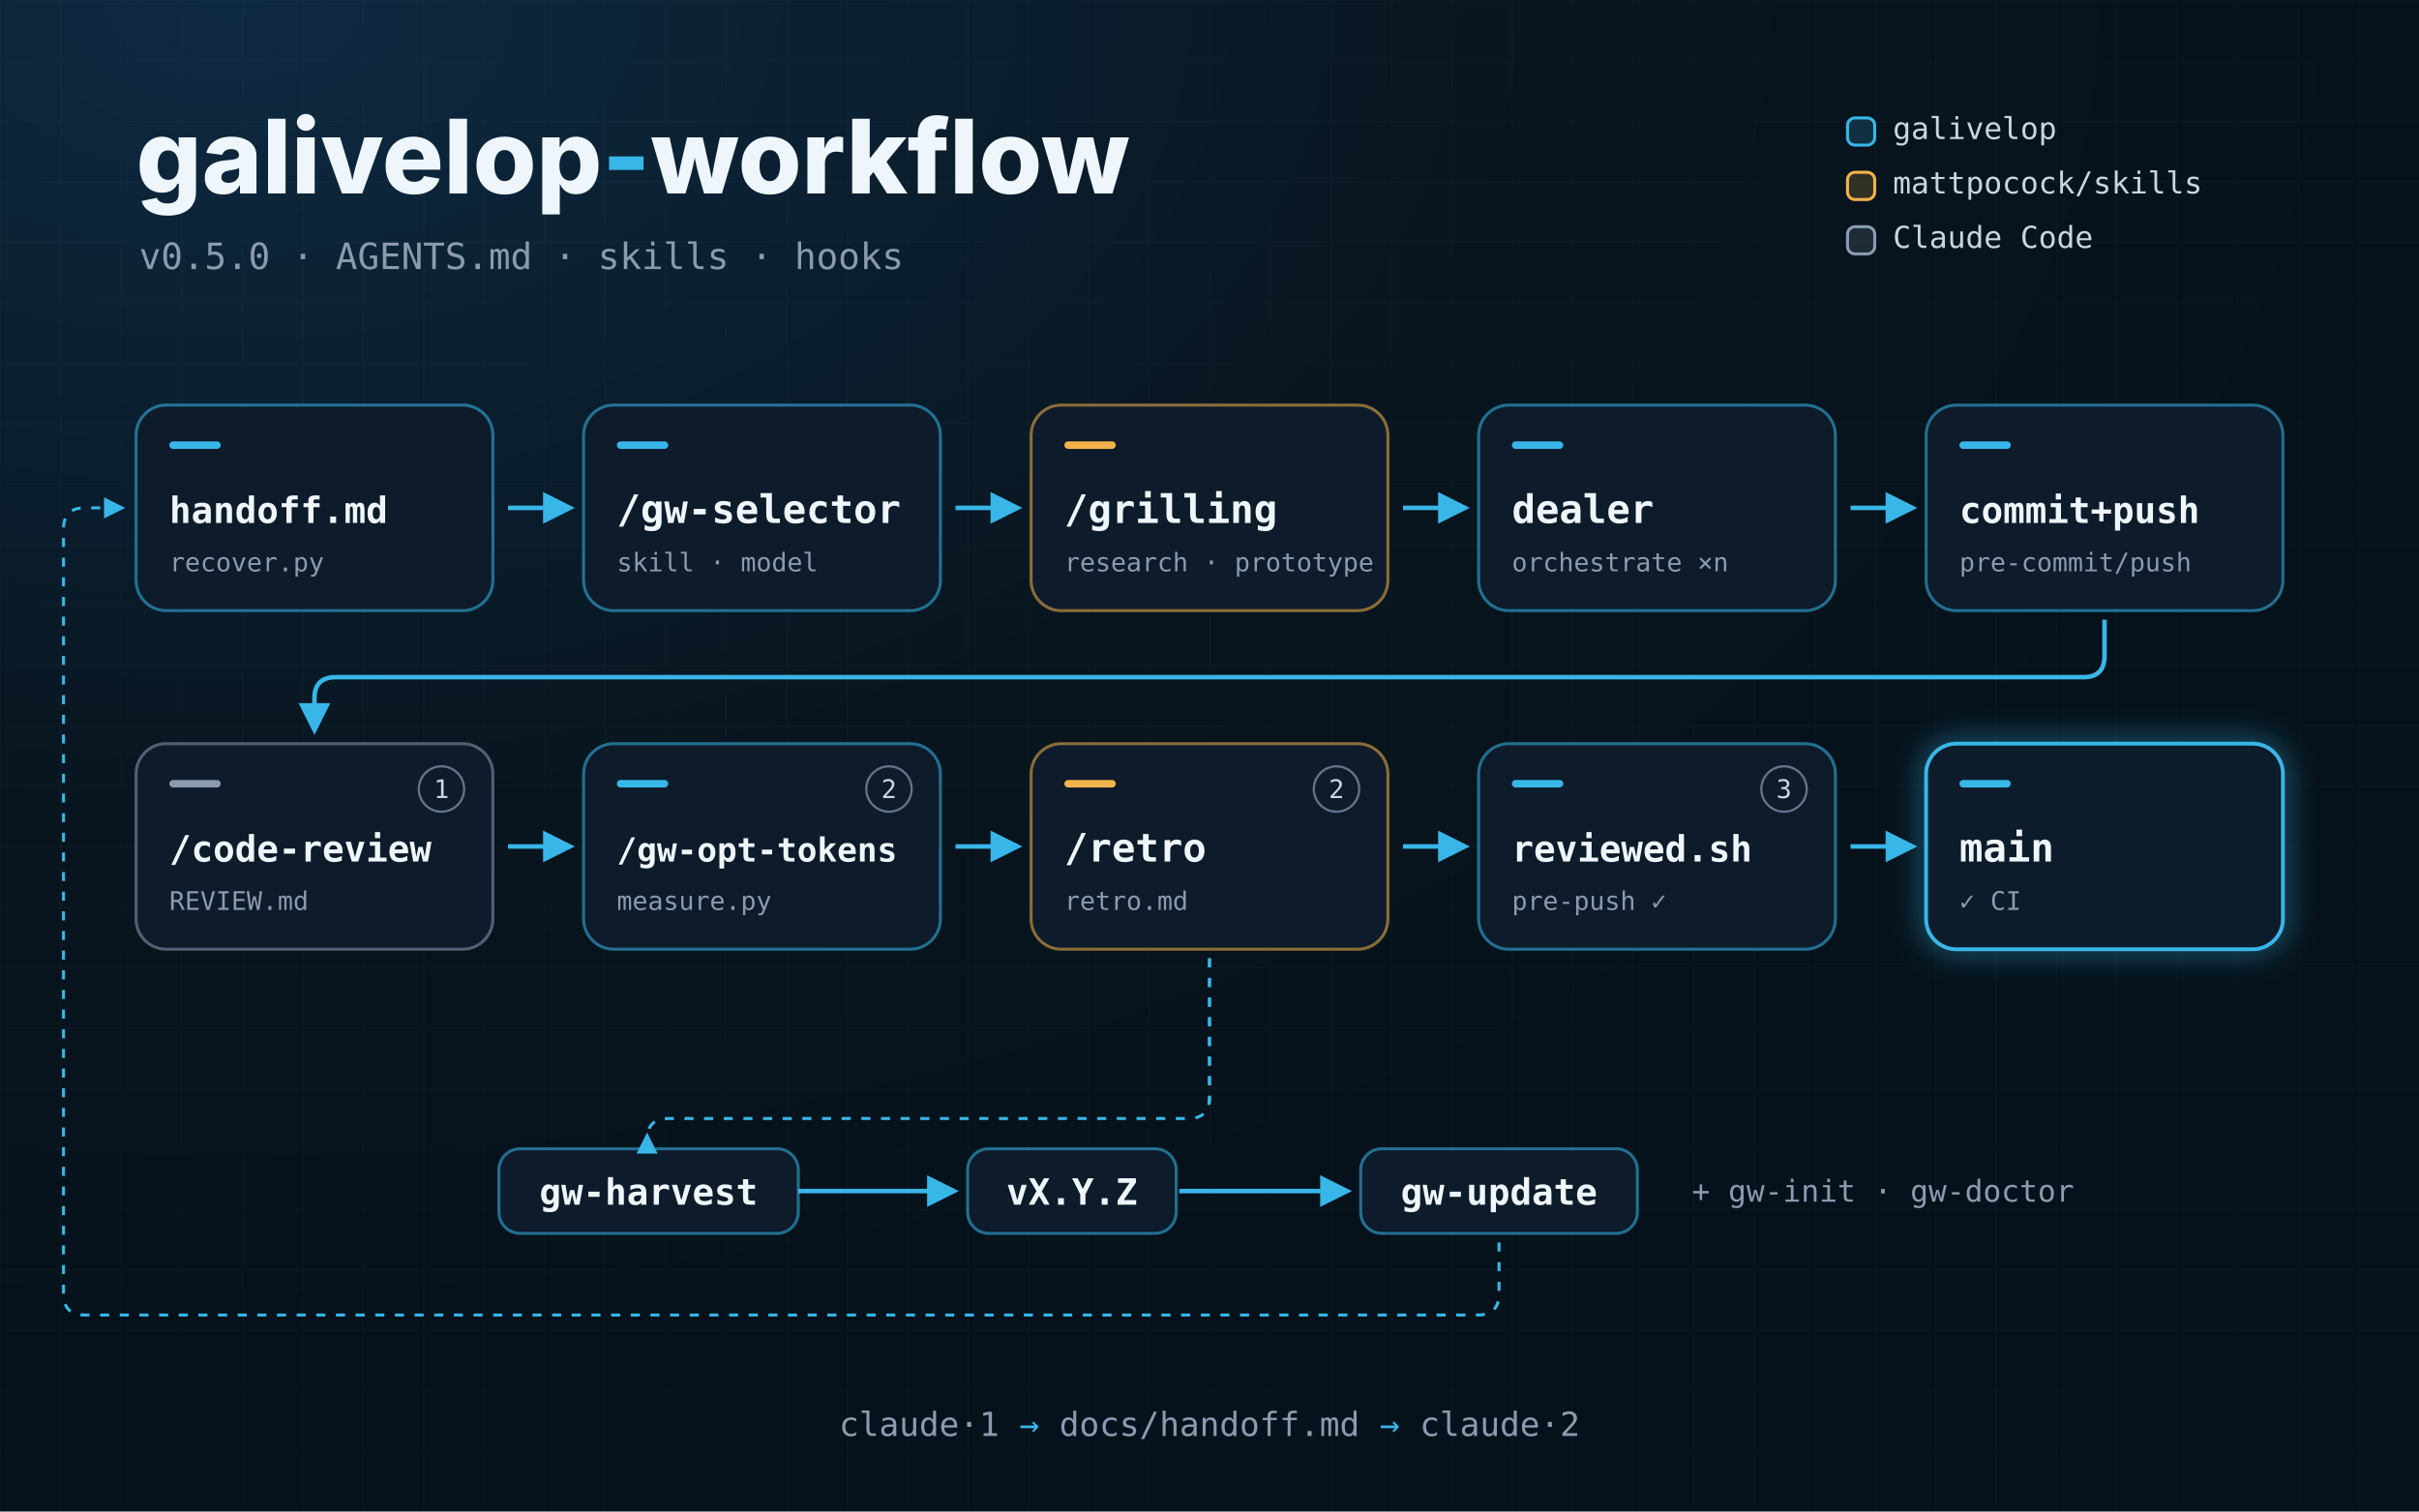
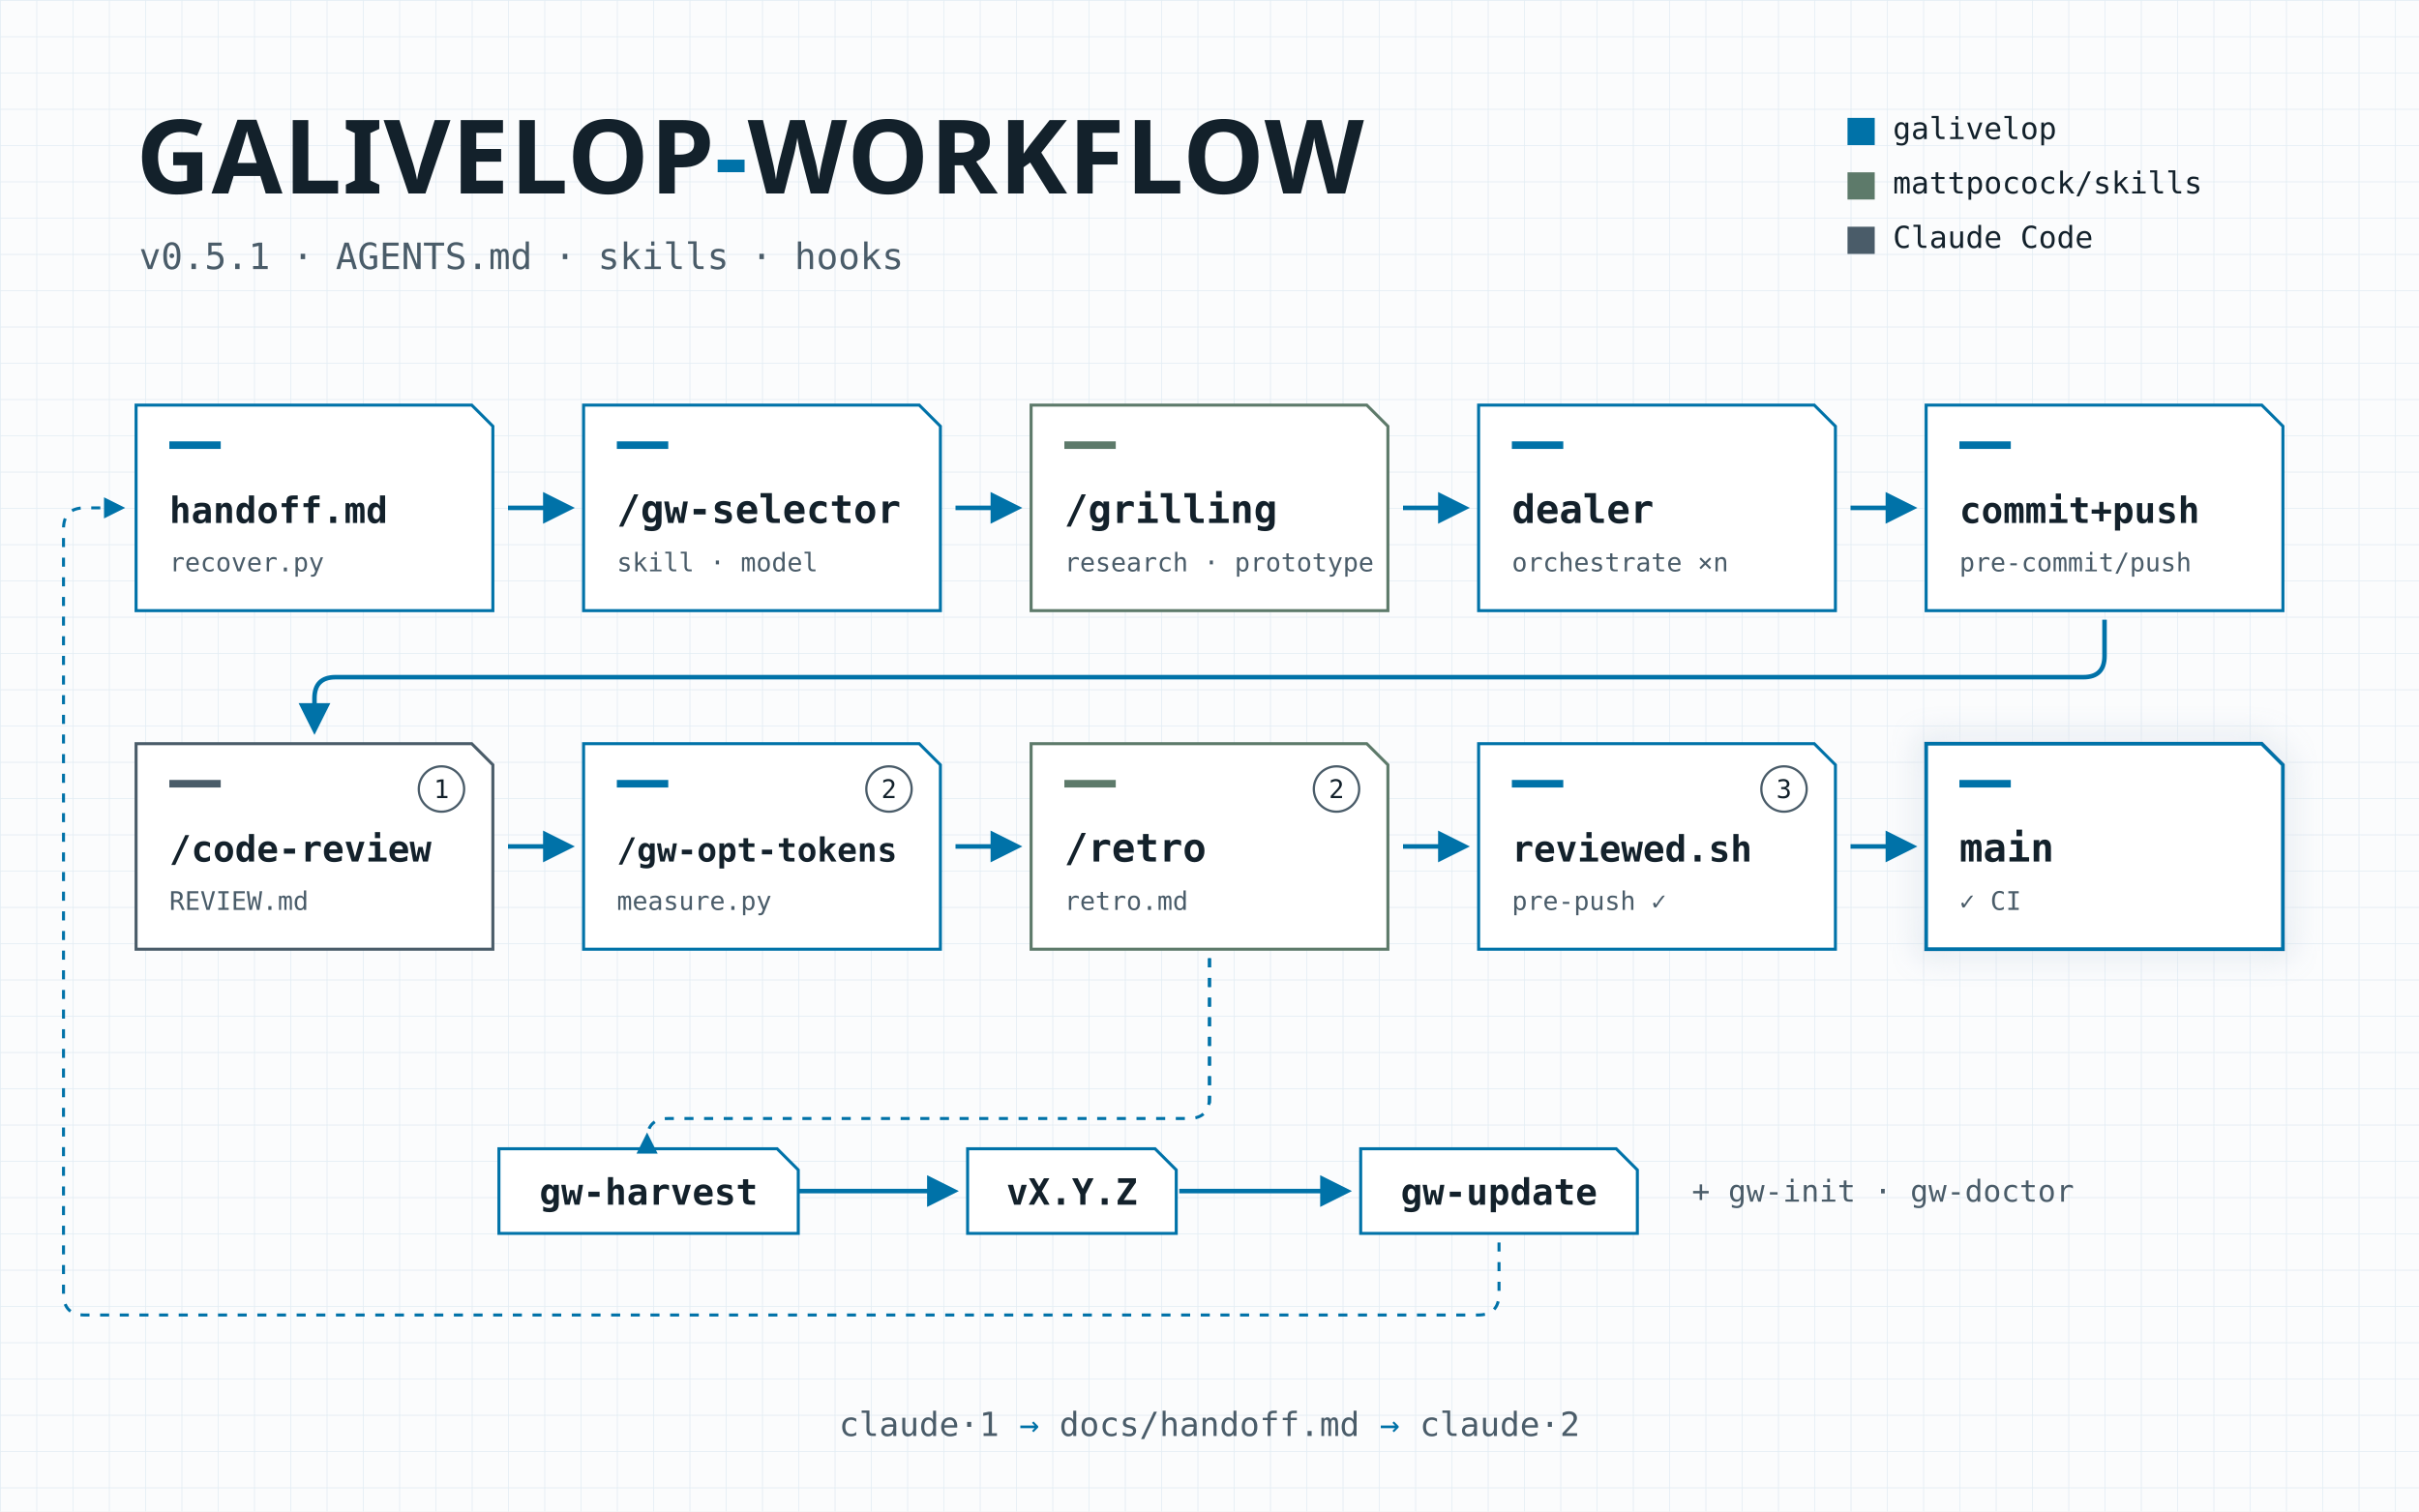
<svg xmlns="http://www.w3.org/2000/svg" width="1600" height="1000" viewBox="0 0 1600 1000">
  <defs>
-     <radialGradient id="fondo" cx="0.1" cy="0" r="0.9">
-       <stop offset="0" stop-color="#0e2a42" />
-       <stop offset="0.6" stop-color="#08151f" />
-       <stop offset="1" stop-color="#06121b" />
-     </radialGradient>
-     <pattern id="rejilla" width="40" height="40" patternUnits="userSpaceOnUse">
-       <path d="M40 0H0V40" fill="none" stroke="#ffffff" stroke-opacity="0.025" />
+     <pattern id="rejilla" width="24" height="24" patternUnits="userSpaceOnUse">
+       <path d="M24 0H0V24" fill="none" stroke="#e3edf3" stroke-width="1" />
    </pattern>
    <marker id="fa" viewBox="0 0 10 10" refX="8" refY="5" markerWidth="7" markerHeight="7" orient="auto">
-       <path d="M0 0L10 5L0 10z" fill="#38b6e8" />
+       <path d="M0 0L10 5L0 10z" fill="#0072a8" />
    </marker>
    <marker id="fg" viewBox="0 0 10 10" refX="8" refY="5" markerWidth="7" markerHeight="7" orient="auto">
-       <path d="M0 0L10 5L0 10z" fill="#8a9bb0" />
+       <path d="M0 0L10 5L0 10z" fill="#4a5c69" />
    </marker>
    <filter id="brillo" x="-20%" y="-20%" width="140%" height="140%">
      <feGaussianBlur stdDeviation="10" result="b" />
      <feMerge>
        <feMergeNode in="b" />
        <feMergeNode in="SourceGraphic" />
      </feMerge>
    </filter>
  </defs>
  <style>
-   .t { font-family: Inter, sans-serif; font-weight: 800; }
-   .m { font-family: 'DejaVu Sans Mono', monospace; }
+   .t { font-family: 'Big Shoulders Display Variable', 'Big Shoulders Display', sans-serif; font-weight: 800; letter-spacing: 0.01em; }
+   .s { font-family: 'Literata Variable', Literata, serif; font-weight: 600; }
+   .m { font-family: 'JetBrains Mono Variable', 'JetBrains Mono', monospace; }
</style>
-   <rect width="1600" height="1000" fill="url(#fondo)" />
+   <rect width="1600" height="1000" fill="#fbfcfd" />
  <rect width="1600" height="1000" fill="url(#rejilla)" />
-   <text x="90" y="128" class="t" font-size="68" fill="#eef6fb">galivelop<tspan fill="#38b6e8">-</tspan>workflow</text>
-   <text x="92" y="178" class="m" font-size="24" fill="#8a9bb0">v0.5.0 · AGENTS.md · skills · hooks</text>
-   <rect x="1222" y="78" width="18" height="18" rx="5" fill="#38b6e8" fill-opacity="0.18" stroke="#38b6e8" stroke-width="2" />
-   <text x="1252" y="92" class="m" font-size="20" fill="#c9d6e2">galivelop</text>
-   <rect x="1222" y="114" width="18" height="18" rx="5" fill="#f2b34a" fill-opacity="0.18" stroke="#f2b34a" stroke-width="2" />
-   <text x="1252" y="128" class="m" font-size="20" fill="#c9d6e2">mattpocock/skills</text>
-   <rect x="1222" y="150" width="18" height="18" rx="5" fill="#8a9bb0" fill-opacity="0.18" stroke="#8a9bb0" stroke-width="2" />
-   <text x="1252" y="164" class="m" font-size="20" fill="#c9d6e2">Claude Code</text>
-   <rect x="90" y="268" width="236" height="136" rx="20" fill="#0d1b2a" stroke="#38b6e8" stroke-opacity="0.55" stroke-width="2" />
-   <rect x="112" y="292" width="34" height="5" rx="2.5" fill="#38b6e8" />
-   <text x="112" y="346" class="m" font-size="24" font-weight="bold" fill="#eef6fb">handoff.md</text>
-   <text x="112" y="378" class="m" font-size="17" fill="#8a9bb0">recover.py</text>
-   <rect x="386" y="268" width="236" height="136" rx="20" fill="#0d1b2a" stroke="#38b6e8" stroke-opacity="0.55" stroke-width="2" />
-   <rect x="408" y="292" width="34" height="5" rx="2.5" fill="#38b6e8" />
-   <text x="408" y="346" class="m" font-size="26" font-weight="bold" fill="#eef6fb">/gw-selector</text>
-   <text x="408" y="378" class="m" font-size="17" fill="#8a9bb0">skill · model</text>
-   <rect x="682" y="268" width="236" height="136" rx="20" fill="#0d1b2a" stroke="#f2b34a" stroke-opacity="0.55" stroke-width="2" />
-   <rect x="704" y="292" width="34" height="5" rx="2.5" fill="#f2b34a" />
-   <text x="704" y="346" class="m" font-size="26" font-weight="bold" fill="#eef6fb">/grilling</text>
-   <text x="704" y="378" class="m" font-size="17" fill="#8a9bb0">research · prototype</text>
-   <rect x="978" y="268" width="236" height="136" rx="20" fill="#0d1b2a" stroke="#38b6e8" stroke-opacity="0.55" stroke-width="2" />
-   <rect x="1000" y="292" width="34" height="5" rx="2.5" fill="#38b6e8" />
-   <text x="1000" y="346" class="m" font-size="26" font-weight="bold" fill="#eef6fb">dealer</text>
-   <text x="1000" y="378" class="m" font-size="17" fill="#8a9bb0">orchestrate ×n</text>
-   <rect x="1274" y="268" width="236" height="136" rx="20" fill="#0d1b2a" stroke="#38b6e8" stroke-opacity="0.55" stroke-width="2" />
-   <rect x="1296" y="292" width="34" height="5" rx="2.5" fill="#38b6e8" />
-   <text x="1296" y="346" class="m" font-size="24" font-weight="bold" fill="#eef6fb">commit+push</text>
-   <text x="1296" y="378" class="m" font-size="17" fill="#8a9bb0">pre-commit/push</text>
-   <line x1="336" y1="336.0" x2="376" y2="336.0" stroke="#38b6e8" stroke-width="3" marker-end="url(#fa)" />
-   <line x1="632" y1="336.0" x2="672" y2="336.0" stroke="#38b6e8" stroke-width="3" marker-end="url(#fa)" />
-   <line x1="928" y1="336.0" x2="968" y2="336.0" stroke="#38b6e8" stroke-width="3" marker-end="url(#fa)" />
-   <line x1="1224" y1="336.0" x2="1264" y2="336.0" stroke="#38b6e8" stroke-width="3" marker-end="url(#fa)" />
-   <rect x="90" y="492" width="236" height="136" rx="20" fill="#0d1b2a" stroke="#8a9bb0" stroke-opacity="0.55" stroke-width="2" />
-   <rect x="112" y="516" width="34" height="5" rx="2.5" fill="#8a9bb0" />
-   <circle cx="292" cy="522" r="15" fill="none" stroke="#8a9bb0" stroke-opacity="0.7" stroke-width="1.5" />
-   <text x="292" y="528" text-anchor="middle" class="m" font-size="17" fill="#c9d6e2">1</text>
-   <text x="112" y="570" class="m" font-size="24" font-weight="bold" fill="#eef6fb">/code-review</text>
-   <text x="112" y="602" class="m" font-size="17" fill="#8a9bb0">REVIEW.md</text>
-   <rect x="386" y="492" width="236" height="136" rx="20" fill="#0d1b2a" stroke="#38b6e8" stroke-opacity="0.55" stroke-width="2" />
-   <rect x="408" y="516" width="34" height="5" rx="2.5" fill="#38b6e8" />
-   <circle cx="588" cy="522" r="15" fill="none" stroke="#8a9bb0" stroke-opacity="0.7" stroke-width="1.5" />
-   <text x="588" y="528" text-anchor="middle" class="m" font-size="17" fill="#c9d6e2">2</text>
-   <text x="408" y="570" class="m" font-size="22" font-weight="bold" fill="#eef6fb">/gw-opt-tokens</text>
-   <text x="408" y="602" class="m" font-size="17" fill="#8a9bb0">measure.py</text>
-   <rect x="682" y="492" width="236" height="136" rx="20" fill="#0d1b2a" stroke="#f2b34a" stroke-opacity="0.55" stroke-width="2" />
-   <rect x="704" y="516" width="34" height="5" rx="2.5" fill="#f2b34a" />
-   <circle cx="884" cy="522" r="15" fill="none" stroke="#8a9bb0" stroke-opacity="0.7" stroke-width="1.5" />
-   <text x="884" y="528" text-anchor="middle" class="m" font-size="17" fill="#c9d6e2">2</text>
-   <text x="704" y="570" class="m" font-size="26" font-weight="bold" fill="#eef6fb">/retro</text>
-   <text x="704" y="602" class="m" font-size="17" fill="#8a9bb0">retro.md</text>
-   <rect x="978" y="492" width="236" height="136" rx="20" fill="#0d1b2a" stroke="#38b6e8" stroke-opacity="0.55" stroke-width="2" />
-   <rect x="1000" y="516" width="34" height="5" rx="2.5" fill="#38b6e8" />
-   <circle cx="1180" cy="522" r="15" fill="none" stroke="#8a9bb0" stroke-opacity="0.7" stroke-width="1.5" />
-   <text x="1180" y="528" text-anchor="middle" class="m" font-size="17" fill="#c9d6e2">3</text>
-   <text x="1000" y="570" class="m" font-size="24" font-weight="bold" fill="#eef6fb">reviewed.sh</text>
-   <text x="1000" y="602" class="m" font-size="17" fill="#8a9bb0">pre-push ✓</text>
-   <rect x="1274" y="492" width="236" height="136" rx="20" fill="#0d1b2a" stroke="#38b6e8" stroke-opacity="1" stroke-width="2.5" filter="url(#brillo)" />
-   <rect x="1296" y="516" width="34" height="5" rx="2.5" fill="#38b6e8" />
-   <text x="1296" y="570" class="m" font-size="26" font-weight="bold" fill="#eef6fb">main</text>
-   <text x="1296" y="602" class="m" font-size="17" fill="#8a9bb0">✓ CI</text>
-   <line x1="336" y1="560.0" x2="376" y2="560.0" stroke="#38b6e8" stroke-width="3" marker-end="url(#fa)" />
-   <line x1="632" y1="560.0" x2="672" y2="560.0" stroke="#38b6e8" stroke-width="3" marker-end="url(#fa)" />
-   <line x1="928" y1="560.0" x2="968" y2="560.0" stroke="#38b6e8" stroke-width="3" marker-end="url(#fa)" />
-   <line x1="1224" y1="560.0" x2="1264" y2="560.0" stroke="#38b6e8" stroke-width="3" marker-end="url(#fa)" />
-   <path d="M1392.0 410 V434.0 q0 14 -14 14 H222.0 q-14 0 -14 14 V482" fill="none" stroke="#38b6e8" stroke-width="3" marker-end="url(#fa)" />
-   <rect x="330" y="760" width="198" height="56" rx="14" fill="#0d1b2a" stroke="#38b6e8" stroke-opacity="0.55" stroke-width="2" />
-   <text x="429.0" y="797" text-anchor="middle" class="m" font-size="24" font-weight="bold" fill="#eef6fb">gw-harvest</text>
-   <rect x="640" y="760" width="138" height="56" rx="14" fill="#0d1b2a" stroke="#38b6e8" stroke-opacity="0.55" stroke-width="2" />
-   <text x="709.0" y="797" text-anchor="middle" class="m" font-size="24" font-weight="bold" fill="#eef6fb">vX.Y.Z</text>
-   <rect x="900" y="760" width="183" height="56" rx="14" fill="#0d1b2a" stroke="#38b6e8" stroke-opacity="0.55" stroke-width="2" />
-   <text x="991.5" y="797" text-anchor="middle" class="m" font-size="24" font-weight="bold" fill="#eef6fb">gw-update</text>
-   <line x1="528" y1="788" x2="630" y2="788" stroke="#38b6e8" stroke-width="3" marker-end="url(#fa)" />
-   <line x1="780" y1="788" x2="890" y2="788" stroke="#38b6e8" stroke-width="3" marker-end="url(#fa)" />
-   <path d="M800.0 634 V730 q0 -0 0 0" fill="none" stroke="#38b6e8" stroke-width="2" stroke-dasharray="6 7" />
+   <text x="90" y="128" class="t" font-size="68" fill="#13212b">GALIVELOP<tspan fill="#0072a8">-</tspan>WORKFLOW</text>
+   <text x="92" y="178" class="m" font-size="24" fill="#4a5c69">v0.5.1 · AGENTS.md · skills · hooks</text>
+   <path d="M1222 78H1240V96H1222Z" fill="#0072a8" stroke-width="2" />
+   <text x="1252" y="92" class="m" font-size="20" fill="#13212b">galivelop</text>
+   <path d="M1222 114H1240V132H1222Z" fill="#5d7a6a" stroke-width="2" />
+   <text x="1252" y="128" class="m" font-size="20" fill="#13212b">mattpocock/skills</text>
+   <path d="M1222 150H1240V168H1222Z" fill="#4a5c69" stroke-width="2" />
+   <text x="1252" y="164" class="m" font-size="20" fill="#13212b">Claude Code</text>
+   <path d="M90 268H312L326 282V404H90Z" fill="#ffffff" stroke="#0072a8" stroke-width="2" />
+   <path d="M112 292H146V297H112Z" fill="#0072a8" />
+   <text x="112" y="346" class="m" font-size="24" font-weight="bold" fill="#13212b">handoff.md</text>
+   <text x="112" y="378" class="m" font-size="17" fill="#4a5c69">recover.py</text>
+   <path d="M386 268H608L622 282V404H386Z" fill="#ffffff" stroke="#0072a8" stroke-width="2" />
+   <path d="M408 292H442V297H408Z" fill="#0072a8" />
+   <text x="408" y="346" class="m" font-size="26" font-weight="bold" fill="#13212b">/gw-selector</text>
+   <text x="408" y="378" class="m" font-size="17" fill="#4a5c69">skill · model</text>
+   <path d="M682 268H904L918 282V404H682Z" fill="#ffffff" stroke="#5d7a6a" stroke-width="2" />
+   <path d="M704 292H738V297H704Z" fill="#5d7a6a" />
+   <text x="704" y="346" class="m" font-size="26" font-weight="bold" fill="#13212b">/grilling</text>
+   <text x="704" y="378" class="m" font-size="17" fill="#4a5c69">research · prototype</text>
+   <path d="M978 268H1200L1214 282V404H978Z" fill="#ffffff" stroke="#0072a8" stroke-width="2" />
+   <path d="M1000 292H1034V297H1000Z" fill="#0072a8" />
+   <text x="1000" y="346" class="m" font-size="26" font-weight="bold" fill="#13212b">dealer</text>
+   <text x="1000" y="378" class="m" font-size="17" fill="#4a5c69">orchestrate ×n</text>
+   <path d="M1274 268H1496L1510 282V404H1274Z" fill="#ffffff" stroke="#0072a8" stroke-width="2" />
+   <path d="M1296 292H1330V297H1296Z" fill="#0072a8" />
+   <text x="1296" y="346" class="m" font-size="24" font-weight="bold" fill="#13212b">commit+push</text>
+   <text x="1296" y="378" class="m" font-size="17" fill="#4a5c69">pre-commit/push</text>
+   <line x1="336" y1="336.0" x2="376" y2="336.0" stroke="#0072a8" stroke-width="3" marker-end="url(#fa)" />
+   <line x1="632" y1="336.0" x2="672" y2="336.0" stroke="#0072a8" stroke-width="3" marker-end="url(#fa)" />
+   <line x1="928" y1="336.0" x2="968" y2="336.0" stroke="#0072a8" stroke-width="3" marker-end="url(#fa)" />
+   <line x1="1224" y1="336.0" x2="1264" y2="336.0" stroke="#0072a8" stroke-width="3" marker-end="url(#fa)" />
+   <path d="M90 492H312L326 506V628H90Z" fill="#ffffff" stroke="#4a5c69" stroke-width="2" />
+   <path d="M112 516H146V521H112Z" fill="#4a5c69" />
+   <circle cx="292" cy="522" r="15" fill="none" stroke="#4a5c69" stroke-width="1.5" />
+   <text x="292" y="528" text-anchor="middle" class="m" font-size="17" fill="#13212b">1</text>
+   <text x="112" y="570" class="m" font-size="24" font-weight="bold" fill="#13212b">/code-review</text>
+   <text x="112" y="602" class="m" font-size="17" fill="#4a5c69">REVIEW.md</text>
+   <path d="M386 492H608L622 506V628H386Z" fill="#ffffff" stroke="#0072a8" stroke-width="2" />
+   <path d="M408 516H442V521H408Z" fill="#0072a8" />
+   <circle cx="588" cy="522" r="15" fill="none" stroke="#4a5c69" stroke-width="1.5" />
+   <text x="588" y="528" text-anchor="middle" class="m" font-size="17" fill="#13212b">2</text>
+   <text x="408" y="570" class="m" font-size="22" font-weight="bold" fill="#13212b">/gw-opt-tokens</text>
+   <text x="408" y="602" class="m" font-size="17" fill="#4a5c69">measure.py</text>
+   <path d="M682 492H904L918 506V628H682Z" fill="#ffffff" stroke="#5d7a6a" stroke-width="2" />
+   <path d="M704 516H738V521H704Z" fill="#5d7a6a" />
+   <circle cx="884" cy="522" r="15" fill="none" stroke="#4a5c69" stroke-width="1.5" />
+   <text x="884" y="528" text-anchor="middle" class="m" font-size="17" fill="#13212b">2</text>
+   <text x="704" y="570" class="m" font-size="26" font-weight="bold" fill="#13212b">/retro</text>
+   <text x="704" y="602" class="m" font-size="17" fill="#4a5c69">retro.md</text>
+   <path d="M978 492H1200L1214 506V628H978Z" fill="#ffffff" stroke="#0072a8" stroke-width="2" />
+   <path d="M1000 516H1034V521H1000Z" fill="#0072a8" />
+   <circle cx="1180" cy="522" r="15" fill="none" stroke="#4a5c69" stroke-width="1.5" />
+   <text x="1180" y="528" text-anchor="middle" class="m" font-size="17" fill="#13212b">3</text>
+   <text x="1000" y="570" class="m" font-size="24" font-weight="bold" fill="#13212b">reviewed.sh</text>
+   <text x="1000" y="602" class="m" font-size="17" fill="#4a5c69">pre-push ✓</text>
+   <path d="M1274 492H1496L1510 506V628H1274Z" fill="#ffffff" stroke="#0072a8" stroke-width="2.5" filter="url(#brillo)" />
+   <path d="M1296 516H1330V521H1296Z" fill="#0072a8" />
+   <text x="1296" y="570" class="m" font-size="26" font-weight="bold" fill="#13212b">main</text>
+   <text x="1296" y="602" class="m" font-size="17" fill="#4a5c69">✓ CI</text>
+   <line x1="336" y1="560.0" x2="376" y2="560.0" stroke="#0072a8" stroke-width="3" marker-end="url(#fa)" />
+   <line x1="632" y1="560.0" x2="672" y2="560.0" stroke="#0072a8" stroke-width="3" marker-end="url(#fa)" />
+   <line x1="928" y1="560.0" x2="968" y2="560.0" stroke="#0072a8" stroke-width="3" marker-end="url(#fa)" />
+   <line x1="1224" y1="560.0" x2="1264" y2="560.0" stroke="#0072a8" stroke-width="3" marker-end="url(#fa)" />
+   <path d="M1392.0 410 V434.0 q0 14 -14 14 H222.0 q-14 0 -14 14 V482" fill="none" stroke="#0072a8" stroke-width="3" marker-end="url(#fa)" />
+   <path d="M330 760H514L528 774V816H330Z" fill="#ffffff" stroke="#0072a8" stroke-width="2" />
+   <text x="429.0" y="797" text-anchor="middle" class="m" font-size="24" font-weight="bold" fill="#13212b">gw-harvest</text>
+   <path d="M640 760H764L778 774V816H640Z" fill="#ffffff" stroke="#0072a8" stroke-width="2" />
+   <text x="709.0" y="797" text-anchor="middle" class="m" font-size="24" font-weight="bold" fill="#13212b">vX.Y.Z</text>
+   <path d="M900 760H1069L1083 774V816H900Z" fill="#ffffff" stroke="#0072a8" stroke-width="2" />
+   <text x="991.5" y="797" text-anchor="middle" class="m" font-size="24" font-weight="bold" fill="#13212b">gw-update</text>
+   <line x1="528" y1="788" x2="630" y2="788" stroke="#0072a8" stroke-width="3" marker-end="url(#fa)" />
+   <line x1="780" y1="788" x2="890" y2="788" stroke="#0072a8" stroke-width="3" marker-end="url(#fa)" />
+   <path d="M800.0 634 V730 q0 -0 0 0" fill="none" stroke="#0072a8" stroke-width="2" stroke-dasharray="6 7" />
  <path d="M800.0 730 V744 q0 14 -14 14 H444" fill="none" stroke="none" />
-   <path d="M800.0 634 V726 q0 14 -14 14 H442 q-14 0 -14 14 V752" fill="none" stroke="#38b6e8" stroke-width="2" stroke-dasharray="6 7" marker-end="url(#fa)" />
-   <path d="M991.5 822 V856 q0 14 -14 14 H56 q-14 0 -14 -14 V350.0 q0 -14 14 -14 H80" fill="none" stroke="#38b6e8" stroke-width="2" stroke-dasharray="6 7" marker-end="url(#fa)" />
-   <text x="1119" y="795" class="m" font-size="20" fill="#8a9bb0">+ gw-init · gw-doctor</text>
-   <text x="800.0" y="950" text-anchor="middle" class="m" font-size="22" fill="#8a9bb0">claude·1 <tspan fill="#38b6e8">→</tspan> docs/handoff.md <tspan fill="#38b6e8">→</tspan> claude·2</text>
+   <path d="M800.0 634 V726 q0 14 -14 14 H442 q-14 0 -14 14 V752" fill="none" stroke="#0072a8" stroke-width="2" stroke-dasharray="6 7" marker-end="url(#fa)" />
+   <path d="M991.5 822 V856 q0 14 -14 14 H56 q-14 0 -14 -14 V350.0 q0 -14 14 -14 H80" fill="none" stroke="#0072a8" stroke-width="2" stroke-dasharray="6 7" marker-end="url(#fa)" />
+   <text x="1119" y="795" class="m" font-size="20" fill="#4a5c69">+ gw-init · gw-doctor</text>
+   <text x="800.0" y="950" text-anchor="middle" class="m" font-size="22" fill="#4a5c69">claude·1 <tspan fill="#0072a8">→</tspan> docs/handoff.md <tspan fill="#0072a8">→</tspan> claude·2</text>
</svg>
